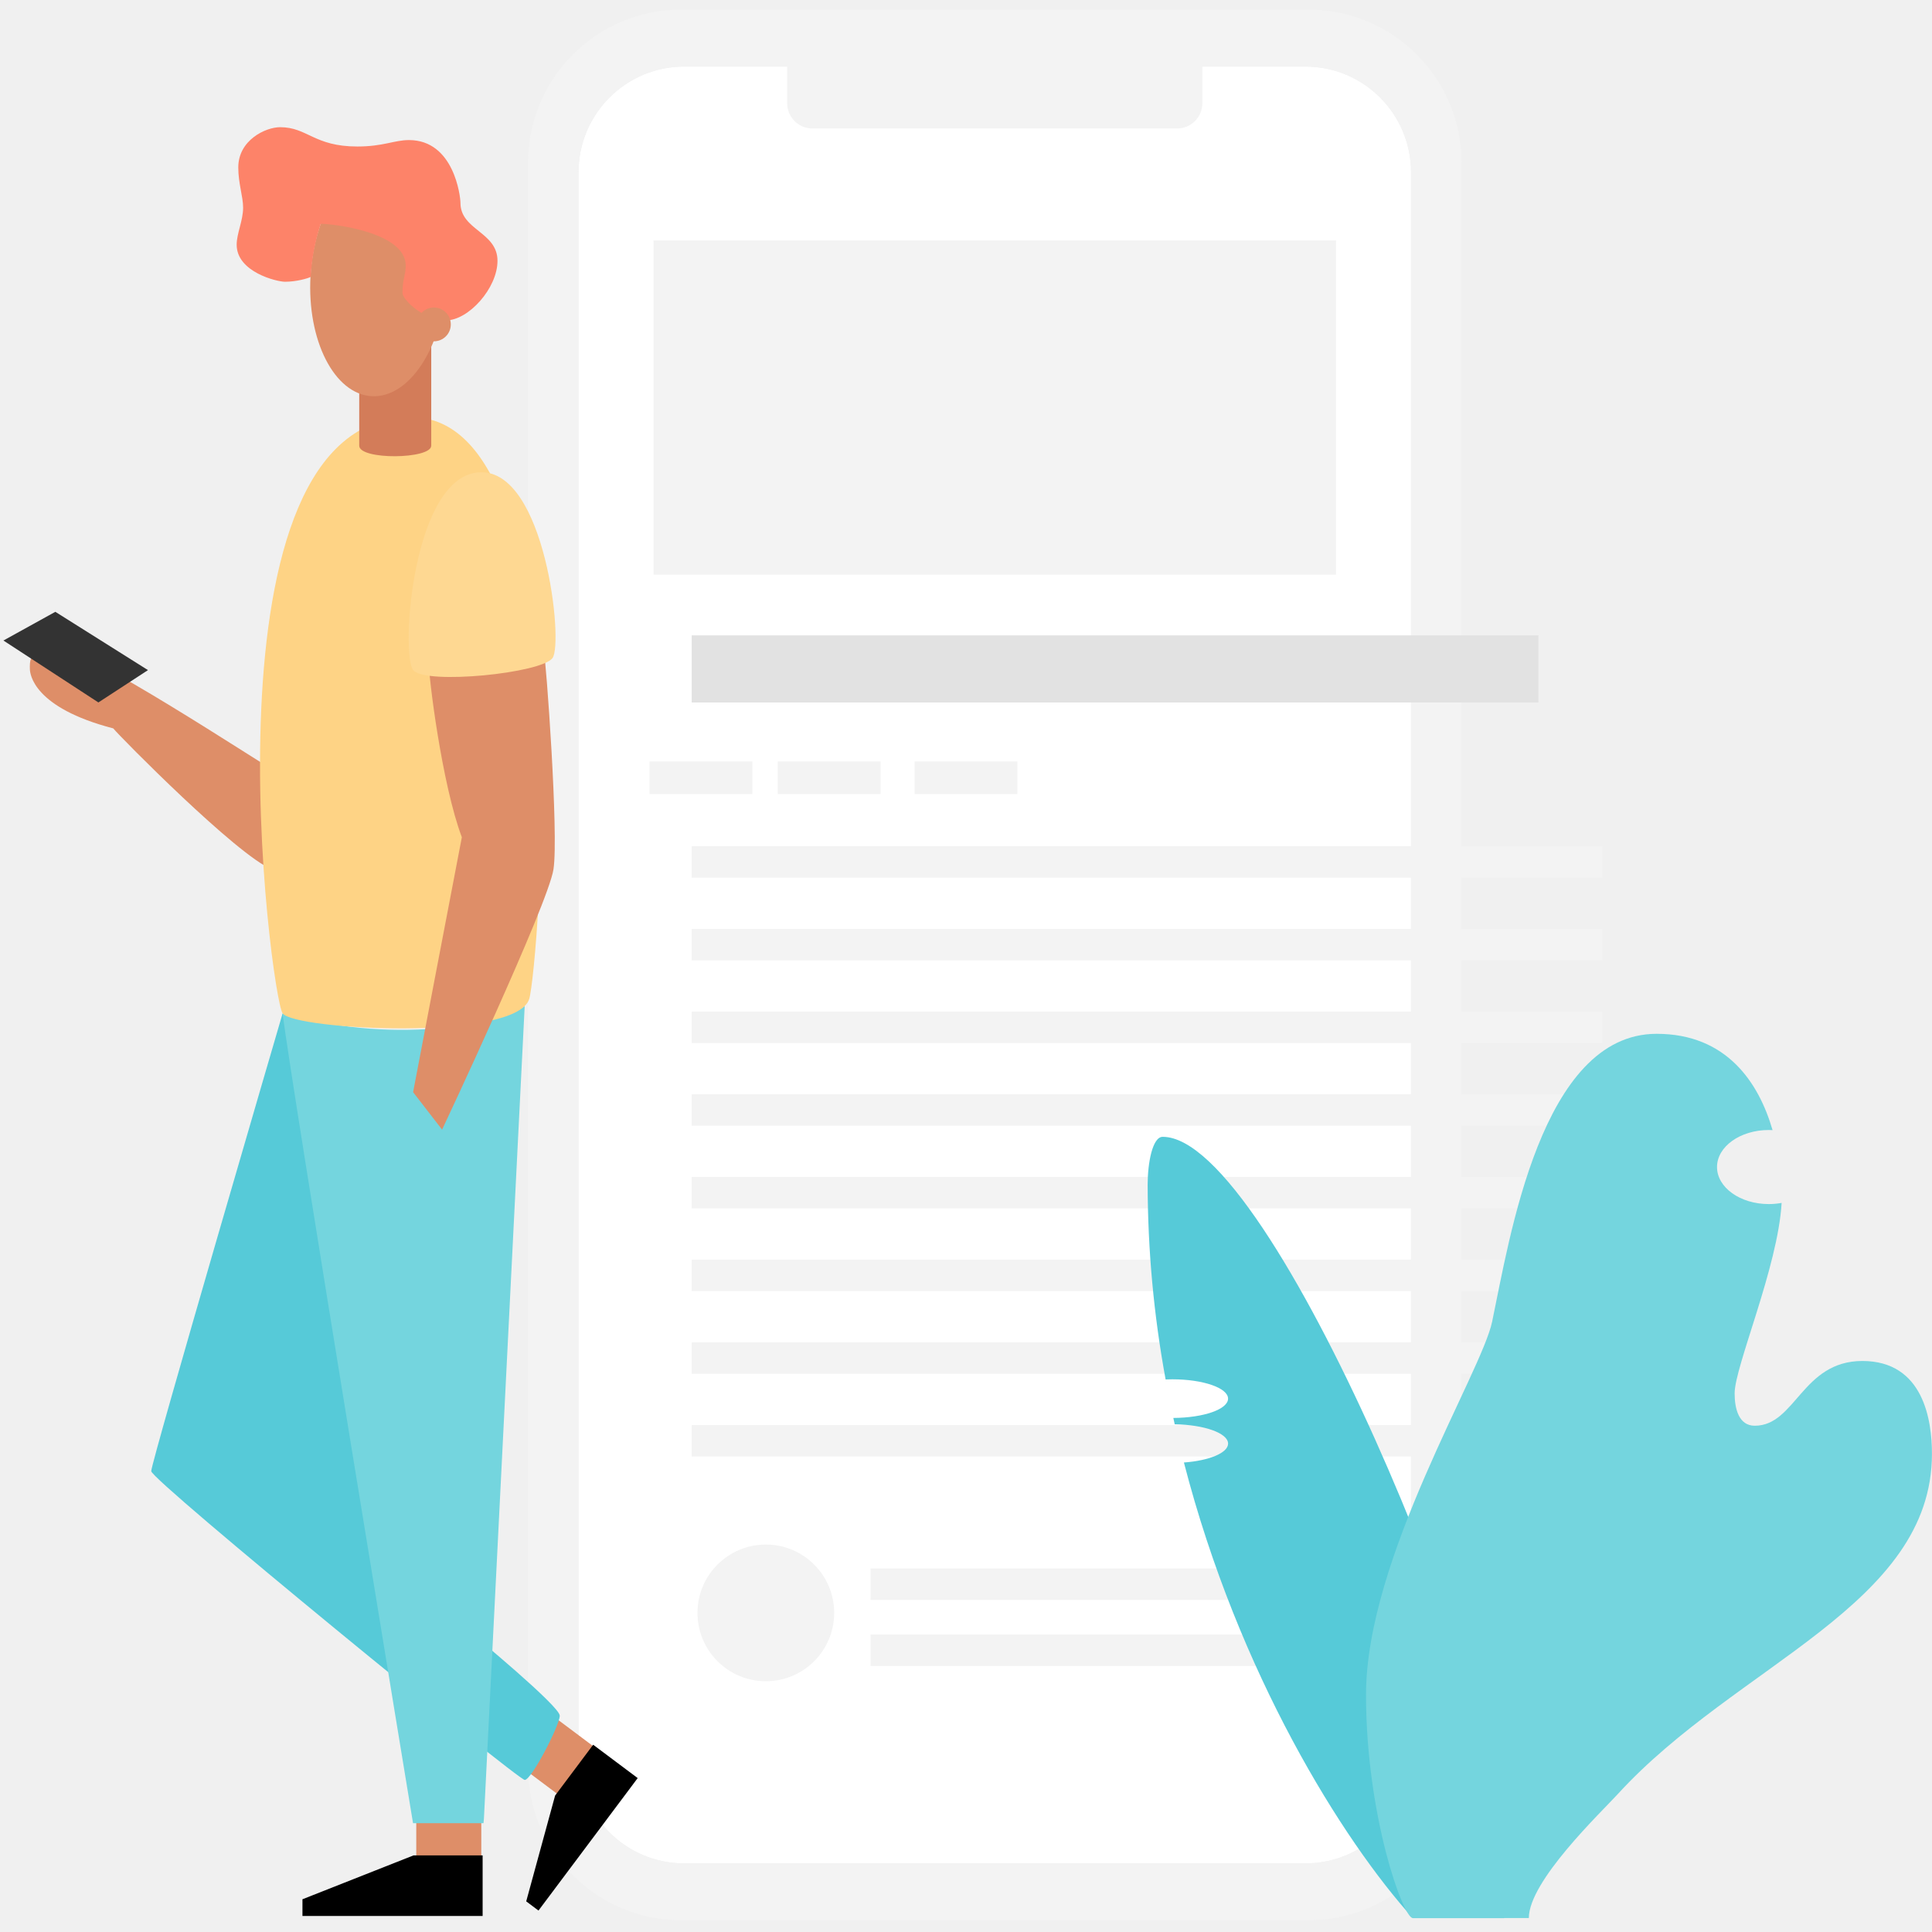
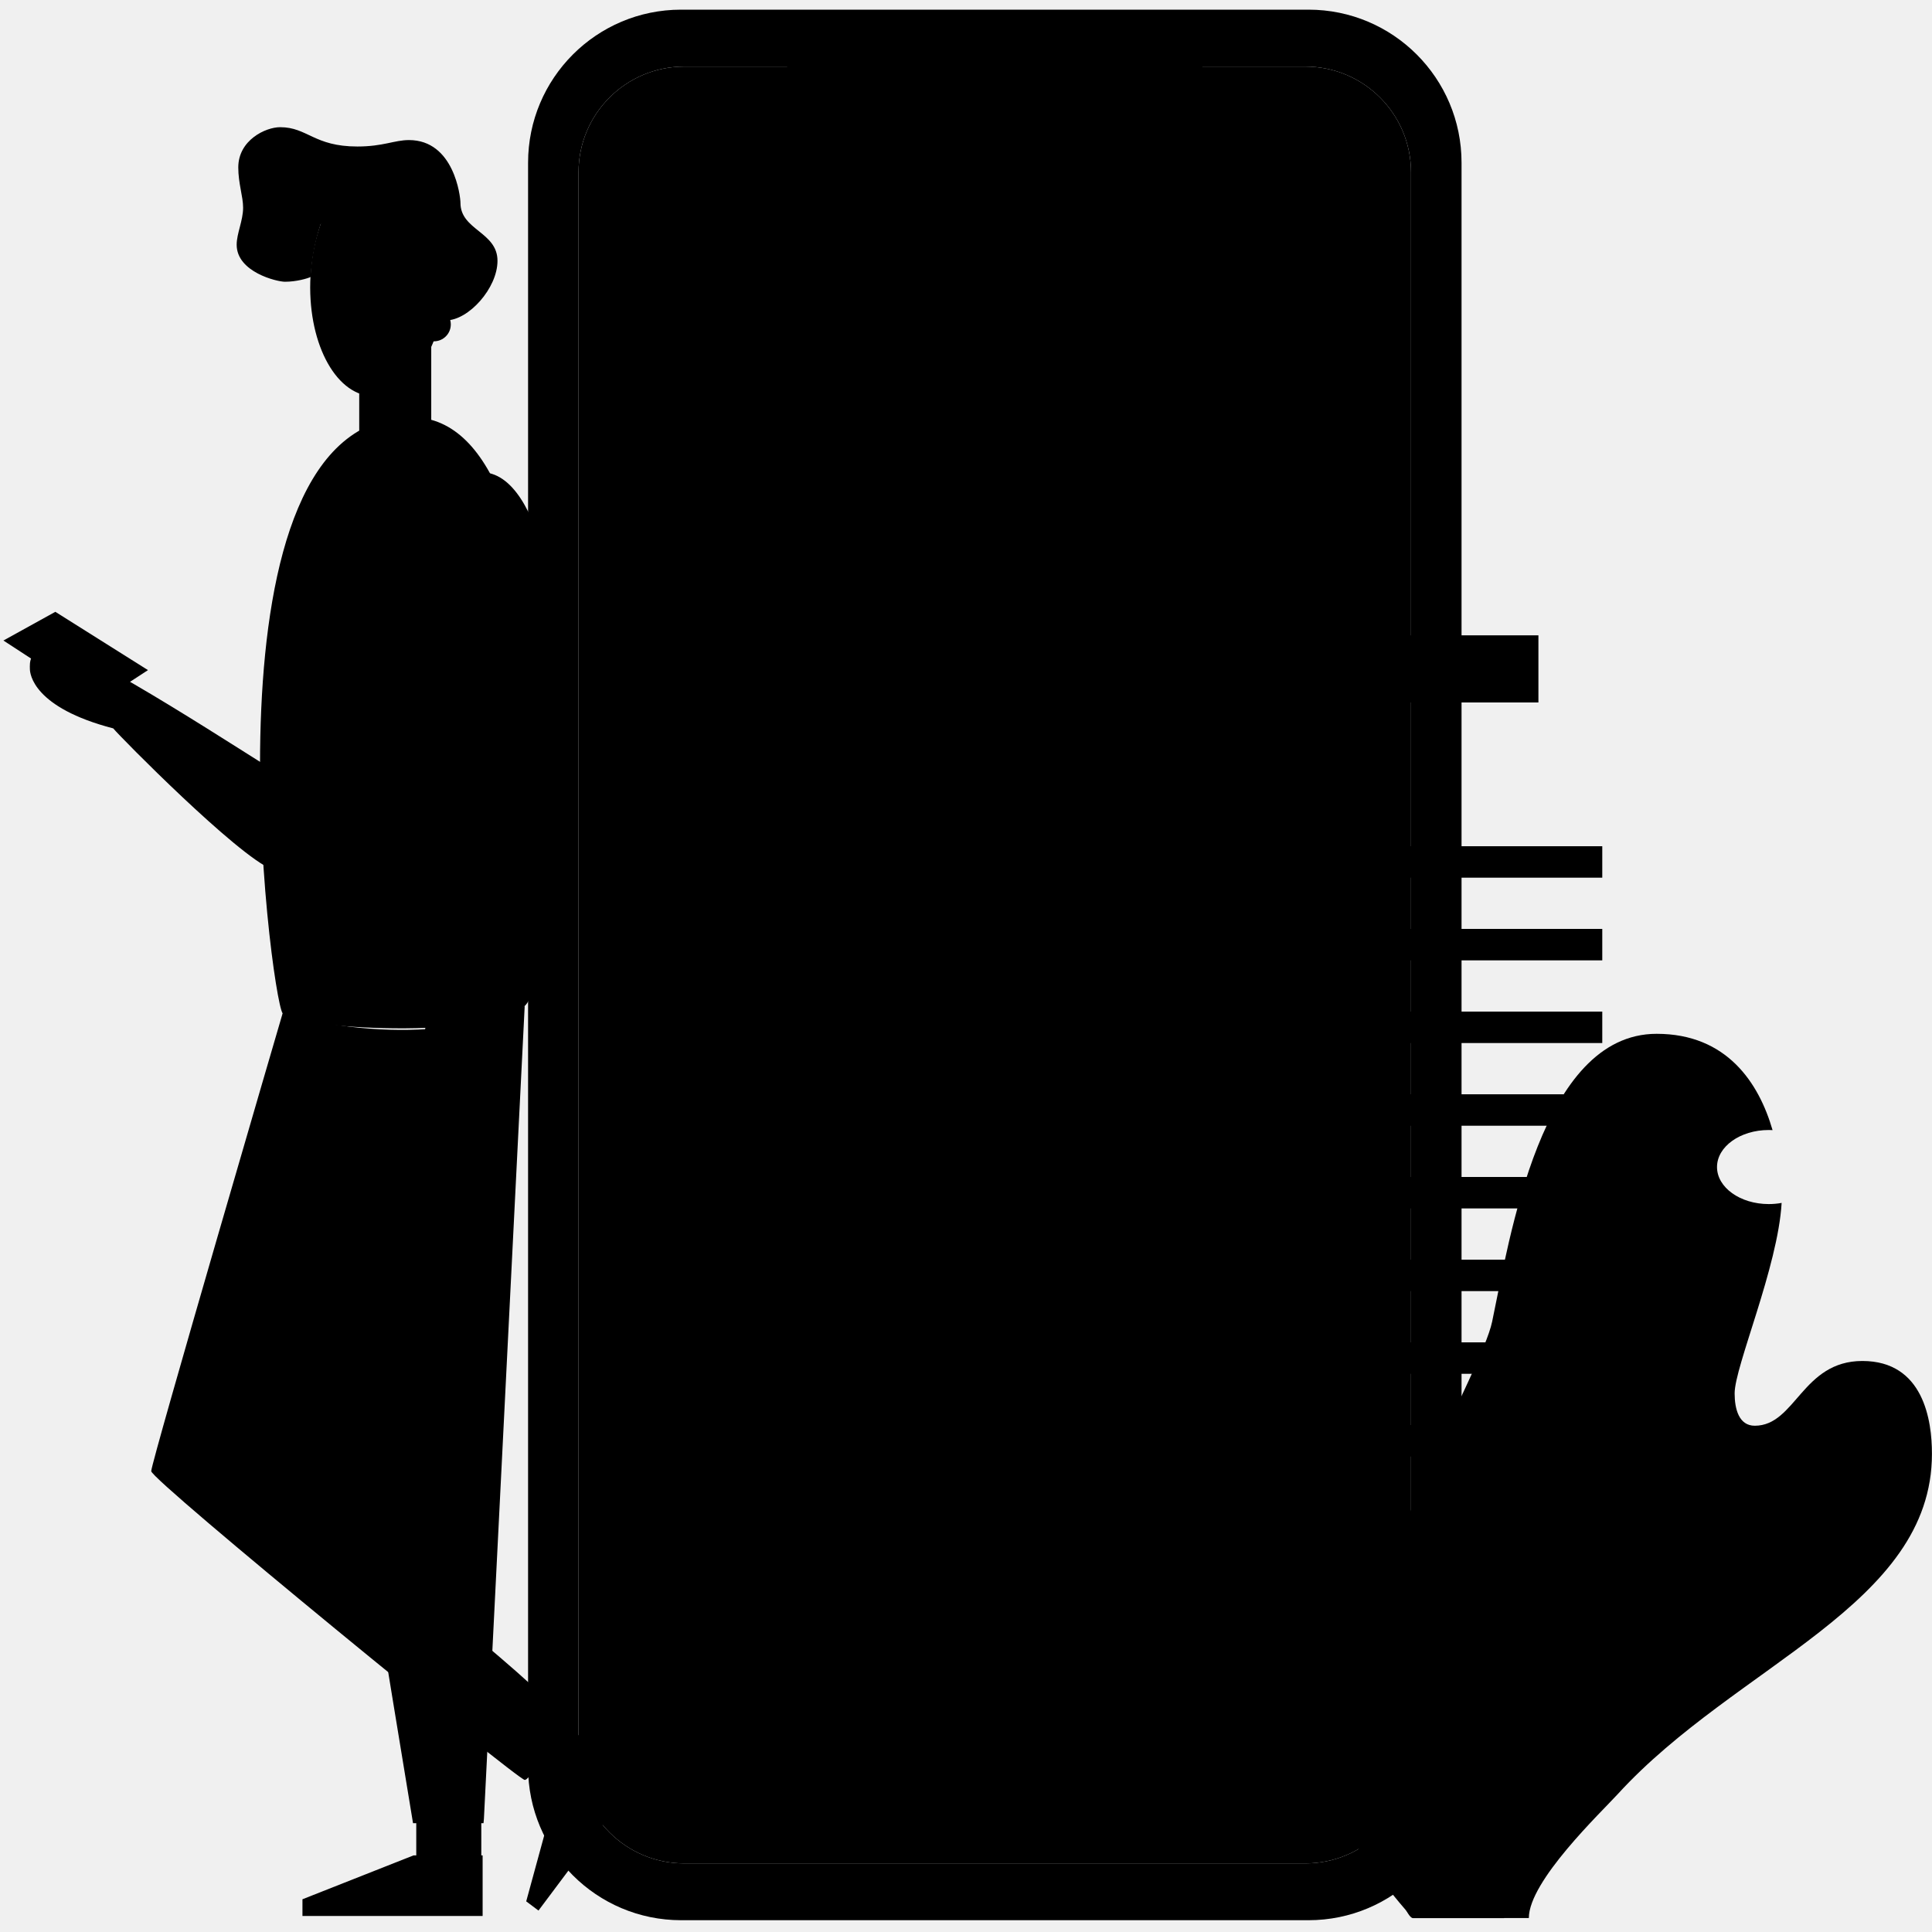
<svg xmlns="http://www.w3.org/2000/svg" viewBox="0 0 1200 1200">
  <defs>
    <style>.cls-1{fill:#fff;}.cls-2{fill:#f3f3f3;}.cls-3{fill:#e2e2e2;}.cls-4{fill:#de8e68;}.cls-5{fill:#56cad8;}.cls-6{fill:#74d5de;}.cls-7{fill:#fed385;}.cls-8{fill:#333;}.cls-9{fill:#fed892;}.cls-10{fill:#d37c59;}.cls-11{fill:#fd8369;}</style>
  </defs>
  <g id="Background_elements" data-name="Background elements">
-     <path class="cls-1" d="M876.41,595.49v496.24a65.66,65.66,0,0,1-65.66,65.66H425a65.66,65.66,0,0,1-65.66-65.66V107A65.67,65.67,0,0,1,425,41.34H810.75A65.67,65.67,0,0,1,876.41,107V595.49" />
-     <rect class="cls-2" x="488.92" y="15.42" width="257.9" height="64.39" rx="15.72" ry="15.72" />
-     <path class="cls-2" d="M812.73,6H423A95.06,95.06,0,0,0,328,101.06v996.56A95.06,95.06,0,0,0,423,1192.68H812.73a95.06,95.06,0,0,0,95.06-95.06V101.06A95.06,95.06,0,0,0,812.73,6Zm63.68,589.49v496.24a65.66,65.66,0,0,1-65.66,65.66H425a65.66,65.66,0,0,1-65.66-65.66V107A65.67,65.67,0,0,1,425,41.34H810.75A65.67,65.67,0,0,1,876.41,107Z" />
-     <rect class="cls-2" x="405.91" y="149.31" width="423.93" height="207.6" />
-     <rect class="cls-2" x="429.63" y="525.61" width="565.57" height="19.53" />
-     <rect class="cls-2" x="429.63" y="576.97" width="565.57" height="19.53" />
-     <rect class="cls-2" x="429.63" y="628.32" width="565.57" height="19.53" />
-     <rect class="cls-2" x="429.63" y="679.68" width="565.57" height="19.53" />
-     <rect class="cls-2" x="429.63" y="731.04" width="565.57" height="19.53" />
-     <rect class="cls-2" x="429.63" y="782.4" width="565.57" height="19.53" />
-     <rect class="cls-2" x="429.63" y="833.76" width="565.57" height="19.53" />
-     <rect class="cls-2" x="429.63" y="885.12" width="565.57" height="19.53" />
-     <rect class="cls-2" x="540.74" y="974.2" width="393.48" height="19.53" />
-     <rect class="cls-2" x="540.74" y="1015.26" width="433.77" height="19.53" />
-     <rect class="cls-2" x="403.44" y="472.93" width="63.86" height="20.28" />
-     <rect class="cls-2" x="483.08" y="472.93" width="63.86" height="20.28" />
-     <rect class="cls-2" x="568.07" y="472.93" width="63.86" height="20.28" />
-     <circle class="cls-2" cx="475.67" cy="1001.8" r="42.45" />
-     <rect class="cls-3" x="429.63" y="394.62" width="525.91" height="41.69" />
+     <path className="cls-1" d="M876.41,595.49v496.24a65.66,65.66,0,0,1-65.66,65.66H425a65.66,65.66,0,0,1-65.66-65.66V107A65.67,65.67,0,0,1,425,41.34H810.75A65.67,65.67,0,0,1,876.41,107V595.49" />
+     <rect className="cls-2" x="488.92" y="15.42" width="257.9" height="64.39" rx="15.72" ry="15.72" />
+     <path className="cls-2" d="M812.73,6H423A95.06,95.06,0,0,0,328,101.06v996.56A95.06,95.06,0,0,0,423,1192.68H812.73a95.06,95.06,0,0,0,95.06-95.06V101.06A95.06,95.06,0,0,0,812.73,6Zm63.68,589.49v496.24a65.66,65.66,0,0,1-65.66,65.66H425a65.66,65.66,0,0,1-65.66-65.66V107A65.67,65.67,0,0,1,425,41.34H810.75A65.67,65.67,0,0,1,876.41,107Z" />
+     <rect className="cls-2" x="405.91" y="149.31" width="423.93" height="207.6" />
+     <rect className="cls-2" x="429.63" y="525.61" width="565.57" height="19.53" />
+     <rect className="cls-2" x="429.63" y="576.97" width="565.57" height="19.53" />
+     <rect className="cls-2" x="429.63" y="628.32" width="565.57" height="19.53" />
+     <rect className="cls-2" x="429.63" y="679.68" width="565.57" height="19.53" />
+     <rect className="cls-2" x="429.63" y="731.04" width="565.57" height="19.53" />
+     <rect className="cls-2" x="429.63" y="782.4" width="565.57" height="19.53" />
+     <rect className="cls-2" x="429.63" y="833.76" width="565.57" height="19.53" />
+     <rect className="cls-2" x="429.63" y="885.12" width="565.57" height="19.53" />
+     <rect className="cls-2" x="540.74" y="974.2" width="393.48" height="19.53" />
+     <rect className="cls-2" x="540.74" y="1015.26" width="433.77" height="19.53" />
+     <rect className="cls-2" x="403.44" y="472.93" width="63.86" height="20.28" />
+     <rect className="cls-2" x="483.08" y="472.93" width="63.86" height="20.28" />
+     <rect className="cls-2" x="568.07" y="472.93" width="63.86" height="20.28" />
+     <circle className="cls-2" cx="475.67" cy="1001.8" r="42.45" />
+     <rect className="cls-3" x="429.63" y="394.62" width="525.91" height="41.69" />
  </g>
  <g id="Vector">
-     <rect class="cls-4" x="327.25" y="1074.32" width="37.1" height="33.1" transform="translate(-734.62 713.68) rotate(-53.17)" />
-     <rect class="cls-4" x="258.55" y="1129.09" width="40.39" height="26.31" />
-     <path class="cls-5" d="M175.54,629.41S93.93,908.11,93.93,913.76s227.78,191.79,232,191.79,21.75-34,21.75-39.91S293.46,1015,293.46,1015Z" />
-     <path class="cls-6" d="M300.57,1129.67,325.9,624.84c-11.9,8.54-73.18,26-150.36,4.57,5.36,44.32,81,503,81,503h43.78Z" />
-     <path class="cls-4" d="M171.2,479.15c-10.21-5.59-118.62-77.3-136.36-77.3s-16.28,10.46-16.28,13.62,2.18,24.06,51.77,36.94c4.37,5.35,76.8,78.75,98.43,87.5C169,516.82,171.2,479.15,171.2,479.15Z" />
-     <path class="cls-7" d="M255.47,259.11c-134.59,0-87.32,359.95-79.93,370.3s144.7,17.42,153.14-8.87C334.27,603.14,363,259.11,255.47,259.11Z" />
-     <polygon class="cls-8" points="61.11 436.3 2.12 397.84 34.37 380.01 91.91 416.22 61.11 436.3" />
-     <path class="cls-4" d="M266.24,409.6c-.25,10,8.31,77.83,20.62,110.43-4.66,24-30.27,158.33-30.27,158.33l18,23.28s65.86-139.86,69.19-161.73-4.66-130.31-6-135.63S266.24,409.6,266.24,409.6Z" />
-     <path class="cls-9" d="M298.52,293.33c40.17-.88,51.47,105.87,44.7,115.35s-78.33,16.71-86.46,7.68S256,294.26,298.52,293.33Z" />
-     <path class="cls-10" d="M267.85,206.54H223.12v70.28c0,9,44.73,8.47,44.73,0Z" />
-     <ellipse class="cls-4" cx="234.96" cy="173.74" rx="72.46" ry="42.15" transform="translate(48.13 398.43) rotate(-86.74)" />
-     <path class="cls-11" d="M147,152c0-7,4-15,4-23,0-7-3-15-3-25,0-17,17-25,26-25,17,0,21,12,48,12,16,0,23-4,32-4,28,0,32,35,32,39,0,17,23,18,23,36,0,17-18,37-32,37s-27-13-27-17c0-9,2-11,2-17,0-21-45.76-26-52.76-26A126.81,126.81,0,0,0,193,172c-2,1-9,3-16,3C172,175,147,169,147,152Z" />
-     <circle class="cls-4" cx="269.5" cy="201.5" r="10.5" />
+     <rect className="cls-4" x="327.25" y="1074.32" width="37.1" height="33.1" transform="translate(-734.62 713.68) rotate(-53.17)" />
+     <rect className="cls-4" x="258.55" y="1129.09" width="40.39" height="26.31" />
+     <path className="cls-5" d="M175.54,629.41S93.93,908.11,93.93,913.76s227.78,191.79,232,191.79,21.75-34,21.75-39.91S293.46,1015,293.46,1015Z" />
+     <path className="cls-6" d="M300.57,1129.67,325.9,624.84c-11.9,8.54-73.18,26-150.36,4.57,5.36,44.32,81,503,81,503h43.78Z" />
+     <path className="cls-4" d="M171.2,479.15c-10.21-5.59-118.62-77.3-136.36-77.3s-16.28,10.46-16.28,13.62,2.18,24.06,51.77,36.94c4.37,5.35,76.8,78.75,98.43,87.5C169,516.82,171.2,479.15,171.2,479.15Z" />
+     <path className="cls-7" d="M255.47,259.11c-134.59,0-87.32,359.95-79.93,370.3s144.7,17.42,153.14-8.87C334.27,603.14,363,259.11,255.47,259.11Z" />
+     <polygon className="cls-8" points="61.11 436.3 2.12 397.84 34.37 380.01 91.91 416.22 61.11 436.3" />
+     <path className="cls-4" d="M266.24,409.6c-.25,10,8.31,77.83,20.62,110.43-4.66,24-30.27,158.33-30.27,158.33l18,23.28s65.86-139.86,69.19-161.73-4.66-130.31-6-135.63S266.24,409.6,266.24,409.6Z" />
+     <path className="cls-9" d="M298.52,293.33c40.17-.88,51.47,105.87,44.7,115.35s-78.33,16.71-86.46,7.68S256,294.26,298.52,293.33Z" />
+     <path className="cls-10" d="M267.85,206.54H223.12v70.28c0,9,44.73,8.47,44.73,0Z" />
+     <ellipse className="cls-4" cx="234.96" cy="173.74" rx="72.46" ry="42.15" transform="translate(48.13 398.43) rotate(-86.74)" />
+     <path className="cls-11" d="M147,152c0-7,4-15,4-23,0-7-3-15-3-25,0-17,17-25,26-25,17,0,21,12,48,12,16,0,23-4,32-4,28,0,32,35,32,39,0,17,23,18,23,36,0,17-18,37-32,37s-27-13-27-17c0-9,2-11,2-17,0-21-45.76-26-52.76-26A126.81,126.81,0,0,0,193,172c-2,1-9,3-16,3C172,175,147,169,147,152Z" />
+     <circle className="cls-4" cx="269.5" cy="201.5" r="10.5" />
    <polygon points="299.77 1152.42 256.84 1152.42 187.86 1179.67 187.86 1190.04 299.77 1190.04 299.77 1152.42" />
    <polygon points="368.43 1083.69 344.79 1115.25 326.84 1180.97 334.46 1186.68 396.08 1104.4 368.43 1083.69" />
-     <path class="cls-5" d="M722.16,706.1c-6.35,0-9.33,16.25-9.33,29.7a674.67,674.67,0,0,0,11.15,121c1.37,0,2.76-.09,4.17-.09,19.12,0,34.62,5.37,34.62,12s-15.18,11.88-34,12c.29,1.32.57,2.63.87,3.94,18.43.27,33.15,5.53,33.15,12,0,5.77-11.77,10.59-27.44,11.73,33.85,131.18,98.57,234.73,142.22,283h56.67V1143.6C934.22,1060.29,790.76,706.1,722.16,706.1Z" />
-     <path class="cls-6" d="M1156.76,845.33c-37.49,0-41.48,40.22-66.85,40.22-9.79,0-12.5-10.33-12.5-20.11,0-16.67,26.93-78.55,29.19-118.29a44,44,0,0,1-8,.72c-17.74,0-32.13-10.31-32.13-23s14.39-23,32.13-23c.8,0,1.59,0,2.37.07-8.49-29.27-28.35-59.82-72-59.82-71.74,0-91.31,127.18-102.18,178.81-6.73,32-78.33,146.75-78.33,231.68,0,74.86,23,138.71,29,138.71h72.13c0-23,44.73-65.49,55.37-77.12,73.62-80.47,195-117.07,195-211.2C1200,882.29,1194.75,845.33,1156.76,845.33Z" />
+     <path className="cls-5" d="M722.16,706.1c-6.35,0-9.33,16.25-9.33,29.7a674.67,674.67,0,0,0,11.15,121c1.37,0,2.76-.09,4.17-.09,19.12,0,34.62,5.37,34.62,12s-15.18,11.88-34,12c.29,1.32.57,2.63.87,3.94,18.43.27,33.15,5.53,33.15,12,0,5.77-11.77,10.59-27.44,11.73,33.85,131.18,98.57,234.73,142.22,283h56.67V1143.6C934.22,1060.29,790.76,706.1,722.16,706.1Z" />
+     <path className="cls-6" d="M1156.76,845.33c-37.49,0-41.48,40.22-66.85,40.22-9.79,0-12.5-10.33-12.5-20.11,0-16.67,26.93-78.55,29.19-118.29a44,44,0,0,1-8,.72c-17.74,0-32.13-10.31-32.13-23s14.39-23,32.13-23c.8,0,1.59,0,2.37.07-8.49-29.27-28.35-59.82-72-59.82-71.74,0-91.31,127.18-102.18,178.81-6.73,32-78.33,146.75-78.33,231.68,0,74.86,23,138.71,29,138.71h72.13c0-23,44.73-65.49,55.37-77.12,73.62-80.47,195-117.07,195-211.2C1200,882.29,1194.75,845.33,1156.76,845.33Z" />
  </g>
</svg>
